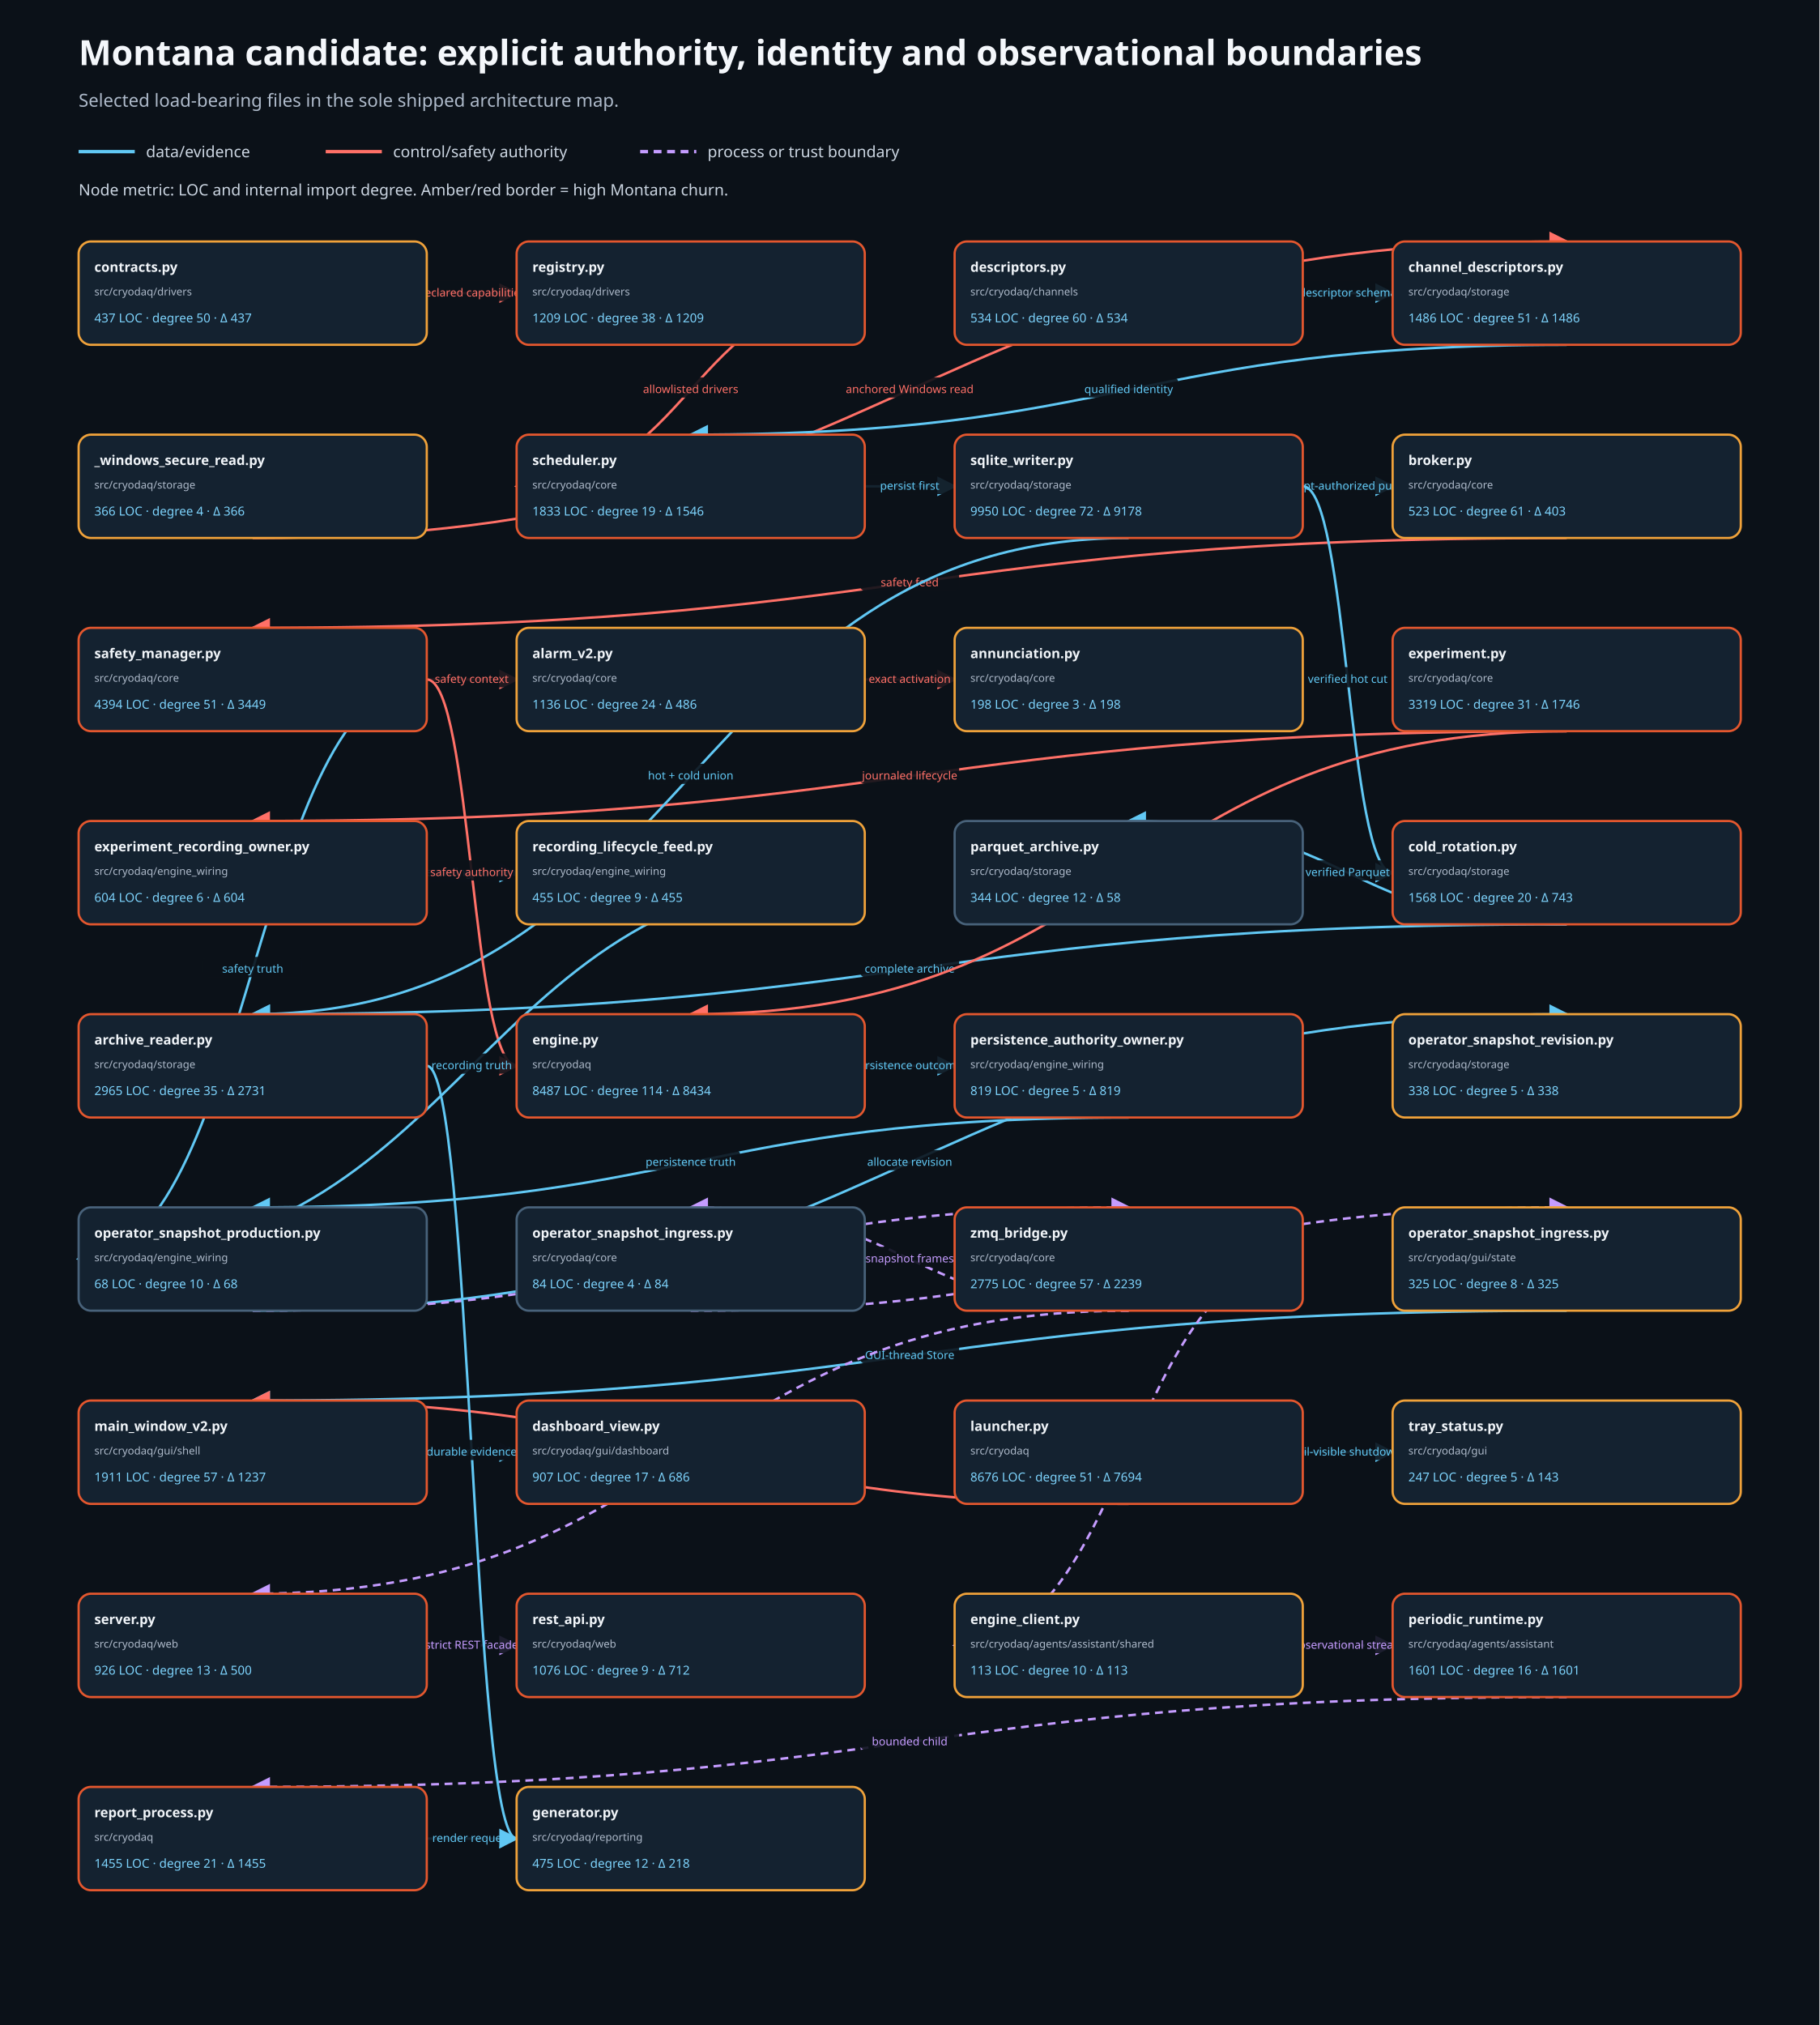
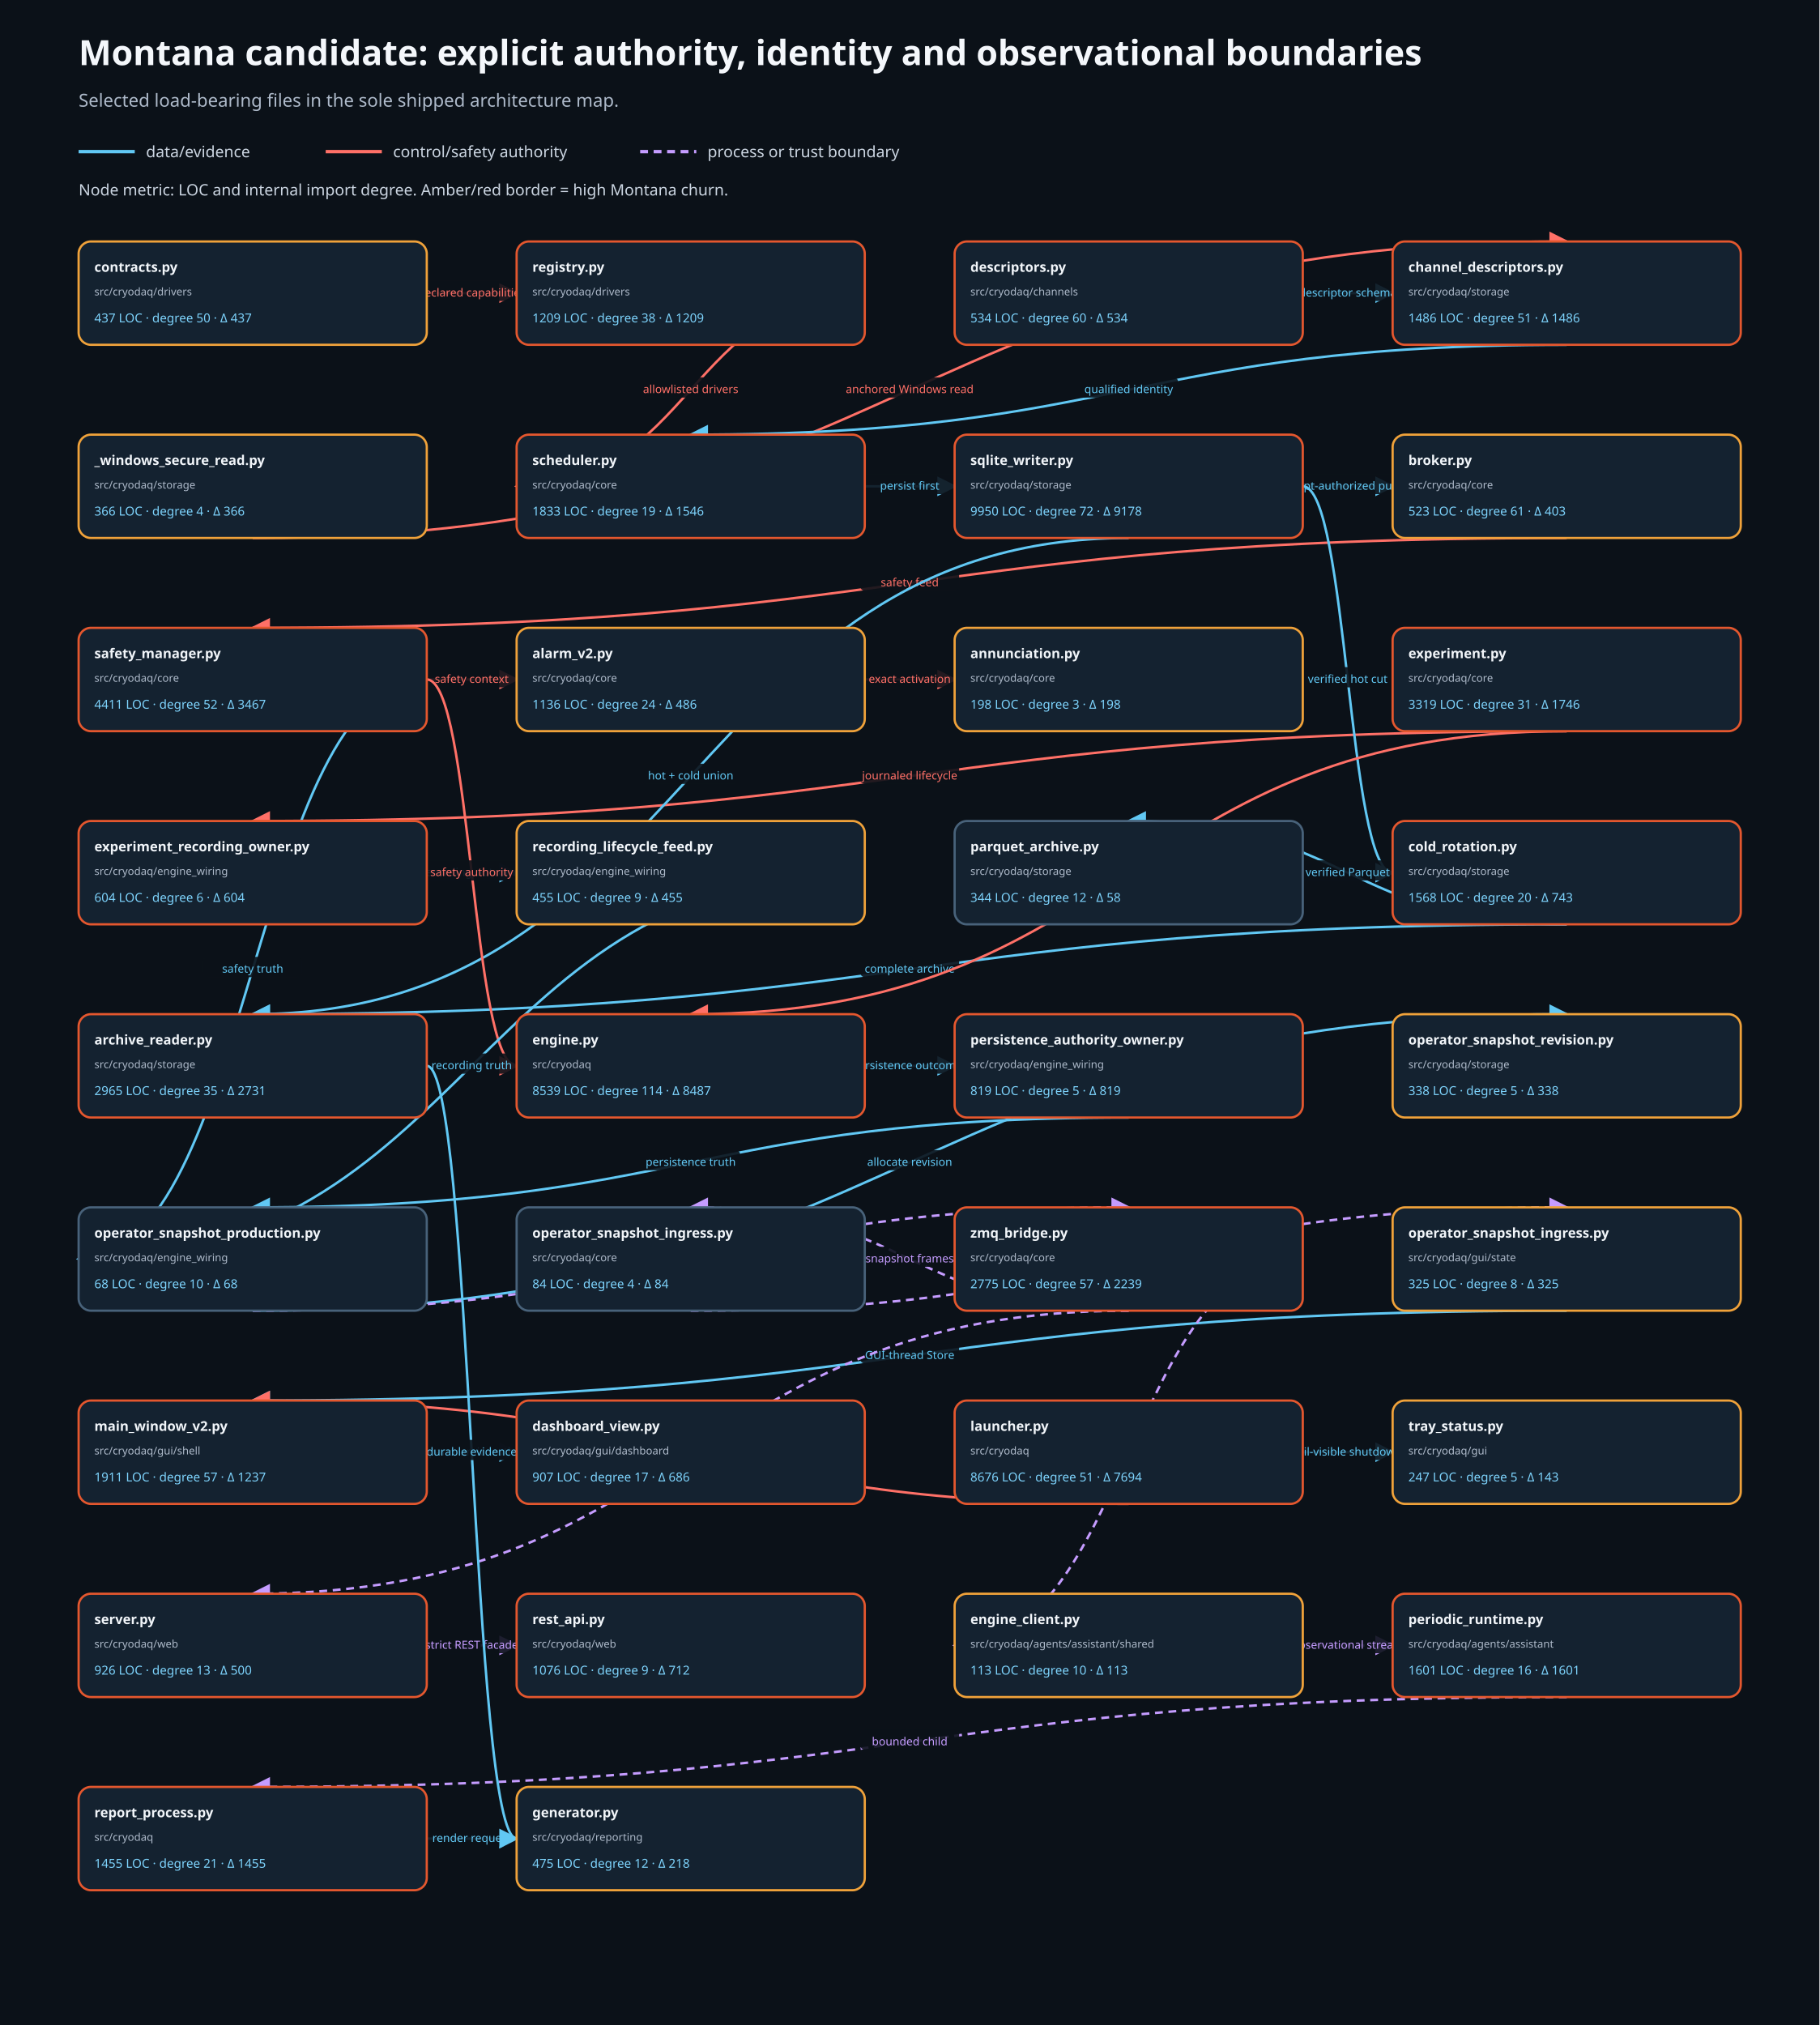
<svg xmlns="http://www.w3.org/2000/svg" role="img" aria-labelledby="title desc" viewBox="0 0 1620 1803" width="1620" height="1803">
  <defs>
    <marker id="dataArrow" markerWidth="8" markerHeight="8" refX="7" refY="4" orient="auto">
      <path d="M0,0 L8,4 L0,8 Z" fill="#61c8f4" />
    </marker>
    <marker id="controlArrow" markerWidth="8" markerHeight="8" refX="7" refY="4" orient="auto">
      <path d="M0,0 L8,4 L0,8 Z" fill="#ff7067" />
    </marker>
    <marker id="boundaryArrow" markerWidth="8" markerHeight="8" refX="7" refY="4" orient="auto">
      <path d="M0,0 L8,4 L0,8 Z" fill="#c59cff" />
    </marker>
  </defs>
  <rect width="100%" height="100%" fill="#0b1118" />
  <text x="70" y="58" fill="#f4f7fb" font-family="Segoe UI, sans-serif" font-size="31" font-weight="700">Montana candidate: explicit authority, identity and observational boundaries</text>
  <text x="70" y="95" fill="#aebaca" font-family="Segoe UI, sans-serif" font-size="16">Selected load-bearing files in the sole shipped architecture map.</text>
  <g aria-label="Legend" font-family="Segoe UI, sans-serif" font-size="14">
    <line x1="70" y1="135" x2="120" y2="135" stroke="#61c8f4" stroke-width="3" />
    <text x="130" y="140" fill="#cbd5e1">data/evidence</text>
    <line x1="290" y1="135" x2="340" y2="135" stroke="#ff7067" stroke-width="3" />
    <text x="350" y="140" fill="#cbd5e1">control/safety authority</text>
    <line x1="570" y1="135" x2="620" y2="135" stroke="#c59cff" stroke-width="3" stroke-dasharray="7 5" />
    <text x="630" y="140" fill="#cbd5e1">process or trust boundary</text>
    <text x="70" y="174" fill="#cbd5e1">Node metric: LOC and internal import degree. Amber/red border = high Montana churn.</text>
  </g>
  <g class="architecture-edges" fill="none">
    <path d="M380,261.0 C420.0,261.0 420.0,261.0 460,261.0" stroke="#ff7067" stroke-width="2.2" marker-end="url(#controlArrow)" />
    <rect x="376.0" y="250.0" width="88" height="18" rx="4" fill="#0b1118" opacity=".9" />
    <text x="420.0" y="264.0" text-anchor="middle" fill="#ff7067" font-family="Segoe UI, sans-serif" font-size="10">declared capabilities</text>
    <path d="M770,261.0 C615.0,261.0 615.0,433.0 460,433.0" stroke="#ff7067" stroke-width="2.2" marker-end="url(#controlArrow)" />
    <rect x="571.0" y="336.0" width="88" height="18" rx="4" fill="#0b1118" opacity=".9" />
    <text x="615.0" y="350.0" text-anchor="middle" fill="#ff7067" font-family="Segoe UI, sans-serif" font-size="10">allowlisted drivers</text>
    <path d="M1160,261.0 C1200.0,261.0 1200.0,261.0 1240,261.0" stroke="#61c8f4" stroke-width="2.2" marker-end="url(#dataArrow)" />
    <rect x="1156.0" y="250.0" width="88" height="18" rx="4" fill="#0b1118" opacity=".9" />
    <text x="1200.0" y="264.0" text-anchor="middle" fill="#61c8f4" font-family="Segoe UI, sans-serif" font-size="10">descriptor schema</text>
    <path d="M225.0,479 C810.0,479 810.0,215 1395.0,215" stroke="#ff7067" stroke-width="2.2" marker-end="url(#controlArrow)" />
    <rect x="766.0" y="336.0" width="88" height="18" rx="4" fill="#0b1118" opacity=".9" />
    <text x="810.0" y="350.0" text-anchor="middle" fill="#ff7067" font-family="Segoe UI, sans-serif" font-size="10">anchored Windows read</text>
    <path d="M1395.0,307 C1005.0,307 1005.0,387 615.0,387" stroke="#61c8f4" stroke-width="2.2" marker-end="url(#dataArrow)" />
    <rect x="961.0" y="336.0" width="88" height="18" rx="4" fill="#0b1118" opacity=".9" />
    <text x="1005.0" y="350.0" text-anchor="middle" fill="#61c8f4" font-family="Segoe UI, sans-serif" font-size="10">qualified identity</text>
    <path d="M770,433.0 C810.0,433.0 810.0,433.0 850,433.0" stroke="#61c8f4" stroke-width="2.2" marker-end="url(#dataArrow)" />
    <rect x="766.0" y="422.0" width="88" height="18" rx="4" fill="#0b1118" opacity=".9" />
    <text x="810.0" y="436.0" text-anchor="middle" fill="#61c8f4" font-family="Segoe UI, sans-serif" font-size="10">persist first</text>
    <path d="M1160,433.0 C1200.0,433.0 1200.0,433.0 1240,433.0" stroke="#61c8f4" stroke-width="2.2" marker-end="url(#dataArrow)" />
    <rect x="1156.0" y="422.0" width="88" height="18" rx="4" fill="#0b1118" opacity=".9" />
    <text x="1200.0" y="436.0" text-anchor="middle" fill="#61c8f4" font-family="Segoe UI, sans-serif" font-size="10">receipt-authorized publish</text>
    <path d="M1395.0,479 C810.0,479 810.0,559 225.0,559" stroke="#ff7067" stroke-width="2.2" marker-end="url(#controlArrow)" />
    <rect x="766.0" y="508.0" width="88" height="18" rx="4" fill="#0b1118" opacity=".9" />
    <text x="810.0" y="522.0" text-anchor="middle" fill="#ff7067" font-family="Segoe UI, sans-serif" font-size="10">safety feed</text>
    <path d="M380,605.0 C420.0,605.0 420.0,605.0 460,605.0" stroke="#ff7067" stroke-width="2.2" marker-end="url(#controlArrow)" />
    <rect x="376.0" y="594.0" width="88" height="18" rx="4" fill="#0b1118" opacity=".9" />
    <text x="420.0" y="608.0" text-anchor="middle" fill="#ff7067" font-family="Segoe UI, sans-serif" font-size="10">safety context</text>
    <path d="M770,605.0 C810.0,605.0 810.0,605.0 850,605.0" stroke="#ff7067" stroke-width="2.2" marker-end="url(#controlArrow)" />
    <rect x="766.0" y="594.0" width="88" height="18" rx="4" fill="#0b1118" opacity=".9" />
    <text x="810.0" y="608.0" text-anchor="middle" fill="#ff7067" font-family="Segoe UI, sans-serif" font-size="10">exact activation</text>
    <path d="M1395.0,651 C810.0,651 810.0,731 225.0,731" stroke="#ff7067" stroke-width="2.2" marker-end="url(#controlArrow)" />
    <rect x="766.0" y="680.0" width="88" height="18" rx="4" fill="#0b1118" opacity=".9" />
    <text x="810.0" y="694.0" text-anchor="middle" fill="#ff7067" font-family="Segoe UI, sans-serif" font-size="10">journaled lifecycle</text>
    <path d="M380,777.0 C420.0,777.0 420.0,777.0 460,777.0" stroke="#61c8f4" stroke-width="2.2" marker-end="url(#dataArrow)" />
    <rect x="376.0" y="766.0" width="88" height="18" rx="4" fill="#0b1118" opacity=".9" />
    <text x="420.0" y="780.0" text-anchor="middle" fill="#61c8f4" font-family="Segoe UI, sans-serif" font-size="10">recording outcome</text>
    <path d="M1160,433.0 C1200.0,433.0 1200.0,777.0 1240,777.0" stroke="#61c8f4" stroke-width="2.2" marker-end="url(#dataArrow)" />
    <rect x="1156.0" y="594.0" width="88" height="18" rx="4" fill="#0b1118" opacity=".9" />
    <text x="1200.0" y="608.0" text-anchor="middle" fill="#61c8f4" font-family="Segoe UI, sans-serif" font-size="10">verified hot cut</text>
    <path d="M1395.0,823 C1200.0,823 1200.0,731 1005.0,731" stroke="#61c8f4" stroke-width="2.2" marker-end="url(#dataArrow)" />
    <rect x="1156.0" y="766.0" width="88" height="18" rx="4" fill="#0b1118" opacity=".9" />
    <text x="1200.0" y="780.0" text-anchor="middle" fill="#61c8f4" font-family="Segoe UI, sans-serif" font-size="10">verified Parquet</text>
    <path d="M1395.0,823 C810.0,823 810.0,903 225.0,903" stroke="#61c8f4" stroke-width="2.2" marker-end="url(#dataArrow)" />
    <rect x="766.0" y="852.0" width="88" height="18" rx="4" fill="#0b1118" opacity=".9" />
    <text x="810.0" y="866.0" text-anchor="middle" fill="#61c8f4" font-family="Segoe UI, sans-serif" font-size="10">complete archive</text>
    <path d="M1005.0,479 C615.0,479 615.0,903 225.0,903" stroke="#61c8f4" stroke-width="2.2" marker-end="url(#dataArrow)" />
    <rect x="571.0" y="680.0" width="88" height="18" rx="4" fill="#0b1118" opacity=".9" />
    <text x="615.0" y="694.0" text-anchor="middle" fill="#61c8f4" font-family="Segoe UI, sans-serif" font-size="10">hot + cold union</text>
    <path d="M380,605.0 C420.0,605.0 420.0,949.0 460,949.0" stroke="#ff7067" stroke-width="2.2" marker-end="url(#controlArrow)" />
    <rect x="376.0" y="766.0" width="88" height="18" rx="4" fill="#0b1118" opacity=".9" />
    <text x="420.0" y="780.0" text-anchor="middle" fill="#ff7067" font-family="Segoe UI, sans-serif" font-size="10">safety authority</text>
    <path d="M1395.0,651 C1005.0,651 1005.0,903 615.0,903" stroke="#ff7067" stroke-width="2.2" marker-end="url(#controlArrow)" />
    <rect x="961.0" y="766.0" width="88" height="18" rx="4" fill="#0b1118" opacity=".9" />
    <text x="1005.0" y="780.0" text-anchor="middle" fill="#ff7067" font-family="Segoe UI, sans-serif" font-size="10">experiment commands</text>
    <path d="M770,949.0 C810.0,949.0 810.0,949.0 850,949.0" stroke="#61c8f4" stroke-width="2.2" marker-end="url(#dataArrow)" />
    <rect x="766.0" y="938.0" width="88" height="18" rx="4" fill="#0b1118" opacity=".9" />
    <text x="810.0" y="952.0" text-anchor="middle" fill="#61c8f4" font-family="Segoe UI, sans-serif" font-size="10">persistence outcomes</text>
    <path d="M770,777.0 C420.0,777.0 420.0,1121.0 70,1121.0" stroke="#61c8f4" stroke-width="2.2" marker-end="url(#dataArrow)" />
    <rect x="376.0" y="938.0" width="88" height="18" rx="4" fill="#0b1118" opacity=".9" />
    <text x="420.0" y="952.0" text-anchor="middle" fill="#61c8f4" font-family="Segoe UI, sans-serif" font-size="10">recording truth</text>
    <path d="M1005.0,995 C615.0,995 615.0,1075 225.0,1075" stroke="#61c8f4" stroke-width="2.2" marker-end="url(#dataArrow)" />
    <rect x="571.0" y="1024.0" width="88" height="18" rx="4" fill="#0b1118" opacity=".9" />
    <text x="615.0" y="1038.0" text-anchor="middle" fill="#61c8f4" font-family="Segoe UI, sans-serif" font-size="10">persistence truth</text>
    <path d="M380,605.0 C225.0,605.0 225.0,1121.0 70,1121.0" stroke="#61c8f4" stroke-width="2.2" marker-end="url(#dataArrow)" />
    <rect x="181.0" y="852.0" width="88" height="18" rx="4" fill="#0b1118" opacity=".9" />
    <text x="225.0" y="866.0" text-anchor="middle" fill="#61c8f4" font-family="Segoe UI, sans-serif" font-size="10">safety truth</text>
    <path d="M225.0,1167 C810.0,1167 810.0,903 1395.0,903" stroke="#61c8f4" stroke-width="2.2" marker-end="url(#dataArrow)" />
    <rect x="766.0" y="1024.0" width="88" height="18" rx="4" fill="#0b1118" opacity=".9" />
    <text x="810.0" y="1038.0" text-anchor="middle" fill="#61c8f4" font-family="Segoe UI, sans-serif" font-size="10">allocate revision</text>
    <path d="M225.0,1167 C615.0,1167 615.0,1075 1005.0,1075" stroke="#c59cff" stroke-width="2.2" marker-end="url(#boundaryArrow)" stroke-dasharray="7 5" />
    <rect x="571.0" y="1110.0" width="88" height="18" rx="4" fill="#0b1118" opacity=".9" />
    <text x="615.0" y="1124.0" text-anchor="middle" fill="#c59cff" font-family="Segoe UI, sans-serif" font-size="10">revisioned PUB</text>
    <path d="M1005.0,1167 C810.0,1167 810.0,1075 615.0,1075" stroke="#c59cff" stroke-width="2.2" marker-end="url(#boundaryArrow)" stroke-dasharray="7 5" />
    <rect x="766.0" y="1110.0" width="88" height="18" rx="4" fill="#0b1118" opacity=".9" />
    <text x="810.0" y="1124.0" text-anchor="middle" fill="#c59cff" font-family="Segoe UI, sans-serif" font-size="10">snapshot frames</text>
    <path d="M615.0,1167 C1005.0,1167 1005.0,1075 1395.0,1075" stroke="#c59cff" stroke-width="2.2" marker-end="url(#boundaryArrow)" stroke-dasharray="7 5" />
    <rect x="961.0" y="1110.0" width="88" height="18" rx="4" fill="#0b1118" opacity=".9" />
    <text x="1005.0" y="1124.0" text-anchor="middle" fill="#c59cff" font-family="Segoe UI, sans-serif" font-size="10">bounded queue</text>
    <path d="M1395.0,1167 C810.0,1167 810.0,1247 225.0,1247" stroke="#61c8f4" stroke-width="2.2" marker-end="url(#dataArrow)" />
    <rect x="766.0" y="1196.0" width="88" height="18" rx="4" fill="#0b1118" opacity=".9" />
    <text x="810.0" y="1210.0" text-anchor="middle" fill="#61c8f4" font-family="Segoe UI, sans-serif" font-size="10">GUI-thread Store</text>
    <path d="M380,1293.0 C420.0,1293.0 420.0,1293.0 460,1293.0" stroke="#61c8f4" stroke-width="2.2" marker-end="url(#dataArrow)" />
    <rect x="376.0" y="1282.0" width="88" height="18" rx="4" fill="#0b1118" opacity=".9" />
    <text x="420.0" y="1296.0" text-anchor="middle" fill="#61c8f4" font-family="Segoe UI, sans-serif" font-size="10">panoramic truth</text>
    <path d="M1005.0,1339 C615.0,1339 615.0,1247 225.0,1247" stroke="#ff7067" stroke-width="2.2" marker-end="url(#controlArrow)" />
    <rect x="571.0" y="1282.0" width="88" height="18" rx="4" fill="#0b1118" opacity=".9" />
    <text x="615.0" y="1296.0" text-anchor="middle" fill="#ff7067" font-family="Segoe UI, sans-serif" font-size="10">owns GUI lifecycle</text>
    <path d="M1160,1293.0 C1200.0,1293.0 1200.0,1293.0 1240,1293.0" stroke="#61c8f4" stroke-width="2.2" marker-end="url(#dataArrow)" />
    <rect x="1156.0" y="1282.0" width="88" height="18" rx="4" fill="#0b1118" opacity=".9" />
    <text x="1200.0" y="1296.0" text-anchor="middle" fill="#61c8f4" font-family="Segoe UI, sans-serif" font-size="10">fail-visible shutdown</text>
    <path d="M1005.0,1167 C615.0,1167 615.0,1419 225.0,1419" stroke="#c59cff" stroke-width="2.2" marker-end="url(#boundaryArrow)" stroke-dasharray="7 5" />
    <rect x="571.0" y="1282.0" width="88" height="18" rx="4" fill="#0b1118" opacity=".9" />
    <text x="615.0" y="1296.0" text-anchor="middle" fill="#c59cff" font-family="Segoe UI, sans-serif" font-size="10">monitoring transport</text>
    <path d="M380,1465.0 C420.0,1465.0 420.0,1465.0 460,1465.0" stroke="#c59cff" stroke-width="2.2" marker-end="url(#boundaryArrow)" stroke-dasharray="7 5" />
    <rect x="376.0" y="1454.0" width="88" height="18" rx="4" fill="#0b1118" opacity=".9" />
    <text x="420.0" y="1468.0" text-anchor="middle" fill="#c59cff" font-family="Segoe UI, sans-serif" font-size="10">strict REST facade</text>
    <path d="M1160,1121.0 C1005.0,1121.0 1005.0,1465.0 850,1465.0" stroke="#c59cff" stroke-width="2.2" marker-end="url(#boundaryArrow)" stroke-dasharray="7 5" />
    <rect x="961.0" y="1282.0" width="88" height="18" rx="4" fill="#0b1118" opacity=".9" />
    <text x="1005.0" y="1296.0" text-anchor="middle" fill="#c59cff" font-family="Segoe UI, sans-serif" font-size="10">allowlisted query</text>
    <path d="M1160,1465.0 C1200.0,1465.0 1200.0,1465.0 1240,1465.0" stroke="#c59cff" stroke-width="2.2" marker-end="url(#boundaryArrow)" stroke-dasharray="7 5" />
    <rect x="1156.0" y="1454.0" width="88" height="18" rx="4" fill="#0b1118" opacity=".9" />
    <text x="1200.0" y="1468.0" text-anchor="middle" fill="#c59cff" font-family="Segoe UI, sans-serif" font-size="10">observational stream</text>
    <path d="M1395.0,1511 C810.0,1511 810.0,1591 225.0,1591" stroke="#c59cff" stroke-width="2.2" marker-end="url(#boundaryArrow)" stroke-dasharray="7 5" />
    <rect x="766.0" y="1540.0" width="88" height="18" rx="4" fill="#0b1118" opacity=".9" />
    <text x="810.0" y="1554.0" text-anchor="middle" fill="#c59cff" font-family="Segoe UI, sans-serif" font-size="10">bounded child</text>
    <path d="M380,1637.0 C420.0,1637.0 420.0,1637.0 460,1637.0" stroke="#61c8f4" stroke-width="2.2" marker-end="url(#dataArrow)" />
    <rect x="376.0" y="1626.0" width="88" height="18" rx="4" fill="#0b1118" opacity=".9" />
    <text x="420.0" y="1640.0" text-anchor="middle" fill="#61c8f4" font-family="Segoe UI, sans-serif" font-size="10">render request</text>
    <path d="M380,949.0 C420.0,949.0 420.0,1637.0 460,1637.0" stroke="#61c8f4" stroke-width="2.2" marker-end="url(#dataArrow)" />
    <rect x="376.0" y="1282.0" width="88" height="18" rx="4" fill="#0b1118" opacity=".9" />
    <text x="420.0" y="1296.0" text-anchor="middle" fill="#61c8f4" font-family="Segoe UI, sans-serif" font-size="10">durable evidence</text>
  </g>
  <g class="important-files" font-family="Segoe UI, sans-serif">
    <g class="file-node" data-path="src/cryodaq/drivers/contracts.py" data-kind="blob" role="group" aria-label="src/cryodaq/drivers/contracts.py | 437 LOC | internal degree 50 | churn 437">
      <rect x="70" y="215" width="310" height="92" rx="11" fill="#142230" stroke="#f0a23a" stroke-width="2" />
      <text x="84" y="242" fill="#f1f5f9" font-size="12" font-weight="700">contracts.py</text>
      <text x="84" y="263" fill="#aebaca" font-size="9.5">src/cryodaq/drivers</text>
      <text x="84" y="287" fill="#7dd3fc" font-size="11">437 LOC · degree 50 · Δ 437</text>
    </g>
    <g class="file-node" data-path="src/cryodaq/drivers/registry.py" data-kind="blob" role="group" aria-label="src/cryodaq/drivers/registry.py | 1209 LOC | internal degree 38 | churn 1209">
      <rect x="460" y="215" width="310" height="92" rx="11" fill="#142230" stroke="#e4572e" stroke-width="2" />
      <text x="474" y="242" fill="#f1f5f9" font-size="12" font-weight="700">registry.py</text>
      <text x="474" y="263" fill="#aebaca" font-size="9.5">src/cryodaq/drivers</text>
      <text x="474" y="287" fill="#7dd3fc" font-size="11">1209 LOC · degree 38 · Δ 1209</text>
    </g>
    <g class="file-node" data-path="src/cryodaq/channels/descriptors.py" data-kind="blob" role="group" aria-label="src/cryodaq/channels/descriptors.py | 534 LOC | internal degree 60 | churn 534">
      <rect x="850" y="215" width="310" height="92" rx="11" fill="#142230" stroke="#e4572e" stroke-width="2" />
      <text x="864" y="242" fill="#f1f5f9" font-size="12" font-weight="700">descriptors.py</text>
      <text x="864" y="263" fill="#aebaca" font-size="9.5">src/cryodaq/channels</text>
      <text x="864" y="287" fill="#7dd3fc" font-size="11">534 LOC · degree 60 · Δ 534</text>
    </g>
    <g class="file-node" data-path="src/cryodaq/storage/channel_descriptors.py" data-kind="blob" role="group" aria-label="src/cryodaq/storage/channel_descriptors.py | 1486 LOC | internal degree 51 | churn 1486">
      <rect x="1240" y="215" width="310" height="92" rx="11" fill="#142230" stroke="#e4572e" stroke-width="2" />
      <text x="1254" y="242" fill="#f1f5f9" font-size="12" font-weight="700">channel_descriptors.py</text>
      <text x="1254" y="263" fill="#aebaca" font-size="9.5">src/cryodaq/storage</text>
      <text x="1254" y="287" fill="#7dd3fc" font-size="11">1486 LOC · degree 51 · Δ 1486</text>
    </g>
    <g class="file-node" data-path="src/cryodaq/storage/_windows_secure_read.py" data-kind="blob" role="group" aria-label="src/cryodaq/storage/_windows_secure_read.py | 366 LOC | internal degree 4 | churn 366">
      <rect x="70" y="387" width="310" height="92" rx="11" fill="#142230" stroke="#f0a23a" stroke-width="2" />
      <text x="84" y="414" fill="#f1f5f9" font-size="12" font-weight="700">_windows_secure_read.py</text>
      <text x="84" y="435" fill="#aebaca" font-size="9.5">src/cryodaq/storage</text>
      <text x="84" y="459" fill="#7dd3fc" font-size="11">366 LOC · degree 4 · Δ 366</text>
    </g>
    <g class="file-node" data-path="src/cryodaq/core/scheduler.py" data-kind="blob" role="group" aria-label="src/cryodaq/core/scheduler.py | 1833 LOC | internal degree 19 | churn 1546">
      <rect x="460" y="387" width="310" height="92" rx="11" fill="#142230" stroke="#e4572e" stroke-width="2" />
      <text x="474" y="414" fill="#f1f5f9" font-size="12" font-weight="700">scheduler.py</text>
      <text x="474" y="435" fill="#aebaca" font-size="9.5">src/cryodaq/core</text>
      <text x="474" y="459" fill="#7dd3fc" font-size="11">1833 LOC · degree 19 · Δ 1546</text>
    </g>
    <g class="file-node" data-path="src/cryodaq/storage/sqlite_writer.py" data-kind="blob" role="group" aria-label="src/cryodaq/storage/sqlite_writer.py | 9950 LOC | internal degree 72 | churn 9178">
      <rect x="850" y="387" width="310" height="92" rx="11" fill="#142230" stroke="#e4572e" stroke-width="2" />
      <text x="864" y="414" fill="#f1f5f9" font-size="12" font-weight="700">sqlite_writer.py</text>
      <text x="864" y="435" fill="#aebaca" font-size="9.5">src/cryodaq/storage</text>
      <text x="864" y="459" fill="#7dd3fc" font-size="11">9950 LOC · degree 72 · Δ 9178</text>
    </g>
    <g class="file-node" data-path="src/cryodaq/core/broker.py" data-kind="blob" role="group" aria-label="src/cryodaq/core/broker.py | 523 LOC | internal degree 61 | churn 403">
      <rect x="1240" y="387" width="310" height="92" rx="11" fill="#142230" stroke="#f0a23a" stroke-width="2" />
      <text x="1254" y="414" fill="#f1f5f9" font-size="12" font-weight="700">broker.py</text>
      <text x="1254" y="435" fill="#aebaca" font-size="9.5">src/cryodaq/core</text>
      <text x="1254" y="459" fill="#7dd3fc" font-size="11">523 LOC · degree 61 · Δ 403</text>
    </g>
-     <g class="file-node" data-path="src/cryodaq/core/safety_manager.py" data-kind="blob" role="group" aria-label="src/cryodaq/core/safety_manager.py | 4394 LOC | internal degree 51 | churn 3449">
+     <g class="file-node" data-path="src/cryodaq/core/safety_manager.py" data-kind="blob" role="group" aria-label="src/cryodaq/core/safety_manager.py | 4411 LOC | internal degree 52 | churn 3467">
      <rect x="70" y="559" width="310" height="92" rx="11" fill="#142230" stroke="#e4572e" stroke-width="2" />
      <text x="84" y="586" fill="#f1f5f9" font-size="12" font-weight="700">safety_manager.py</text>
      <text x="84" y="607" fill="#aebaca" font-size="9.5">src/cryodaq/core</text>
-       <text x="84" y="631" fill="#7dd3fc" font-size="11">4394 LOC · degree 51 · Δ 3449</text>
+       <text x="84" y="631" fill="#7dd3fc" font-size="11">4411 LOC · degree 52 · Δ 3467</text>
    </g>
    <g class="file-node" data-path="src/cryodaq/core/alarm_v2.py" data-kind="blob" role="group" aria-label="src/cryodaq/core/alarm_v2.py | 1136 LOC | internal degree 24 | churn 486">
      <rect x="460" y="559" width="310" height="92" rx="11" fill="#142230" stroke="#f0a23a" stroke-width="2" />
      <text x="474" y="586" fill="#f1f5f9" font-size="12" font-weight="700">alarm_v2.py</text>
      <text x="474" y="607" fill="#aebaca" font-size="9.5">src/cryodaq/core</text>
      <text x="474" y="631" fill="#7dd3fc" font-size="11">1136 LOC · degree 24 · Δ 486</text>
    </g>
    <g class="file-node" data-path="src/cryodaq/core/annunciation.py" data-kind="blob" role="group" aria-label="src/cryodaq/core/annunciation.py | 198 LOC | internal degree 3 | churn 198">
      <rect x="850" y="559" width="310" height="92" rx="11" fill="#142230" stroke="#f0a23a" stroke-width="2" />
      <text x="864" y="586" fill="#f1f5f9" font-size="12" font-weight="700">annunciation.py</text>
      <text x="864" y="607" fill="#aebaca" font-size="9.5">src/cryodaq/core</text>
      <text x="864" y="631" fill="#7dd3fc" font-size="11">198 LOC · degree 3 · Δ 198</text>
    </g>
    <g class="file-node" data-path="src/cryodaq/core/experiment.py" data-kind="blob" role="group" aria-label="src/cryodaq/core/experiment.py | 3319 LOC | internal degree 31 | churn 1746">
      <rect x="1240" y="559" width="310" height="92" rx="11" fill="#142230" stroke="#e4572e" stroke-width="2" />
      <text x="1254" y="586" fill="#f1f5f9" font-size="12" font-weight="700">experiment.py</text>
      <text x="1254" y="607" fill="#aebaca" font-size="9.5">src/cryodaq/core</text>
      <text x="1254" y="631" fill="#7dd3fc" font-size="11">3319 LOC · degree 31 · Δ 1746</text>
    </g>
    <g class="file-node" data-path="src/cryodaq/engine_wiring/experiment_recording_owner.py" data-kind="blob" role="group" aria-label="src/cryodaq/engine_wiring/experiment_recording_owner.py | 604 LOC | internal degree 6 | churn 604">
      <rect x="70" y="731" width="310" height="92" rx="11" fill="#142230" stroke="#e4572e" stroke-width="2" />
      <text x="84" y="758" fill="#f1f5f9" font-size="12" font-weight="700">experiment_recording_owner.py</text>
      <text x="84" y="779" fill="#aebaca" font-size="9.5">src/cryodaq/engine_wiring</text>
      <text x="84" y="803" fill="#7dd3fc" font-size="11">604 LOC · degree 6 · Δ 604</text>
    </g>
    <g class="file-node" data-path="src/cryodaq/engine_wiring/recording_lifecycle_feed.py" data-kind="blob" role="group" aria-label="src/cryodaq/engine_wiring/recording_lifecycle_feed.py | 455 LOC | internal degree 9 | churn 455">
      <rect x="460" y="731" width="310" height="92" rx="11" fill="#142230" stroke="#f0a23a" stroke-width="2" />
      <text x="474" y="758" fill="#f1f5f9" font-size="12" font-weight="700">recording_lifecycle_feed.py</text>
      <text x="474" y="779" fill="#aebaca" font-size="9.5">src/cryodaq/engine_wiring</text>
      <text x="474" y="803" fill="#7dd3fc" font-size="11">455 LOC · degree 9 · Δ 455</text>
    </g>
    <g class="file-node" data-path="src/cryodaq/storage/parquet_archive.py" data-kind="blob" role="group" aria-label="src/cryodaq/storage/parquet_archive.py | 344 LOC | internal degree 12 | churn 58">
      <rect x="850" y="731" width="310" height="92" rx="11" fill="#142230" stroke="#48627a" stroke-width="2" />
      <text x="864" y="758" fill="#f1f5f9" font-size="12" font-weight="700">parquet_archive.py</text>
      <text x="864" y="779" fill="#aebaca" font-size="9.5">src/cryodaq/storage</text>
      <text x="864" y="803" fill="#7dd3fc" font-size="11">344 LOC · degree 12 · Δ 58</text>
    </g>
    <g class="file-node" data-path="src/cryodaq/storage/cold_rotation.py" data-kind="blob" role="group" aria-label="src/cryodaq/storage/cold_rotation.py | 1568 LOC | internal degree 20 | churn 743">
      <rect x="1240" y="731" width="310" height="92" rx="11" fill="#142230" stroke="#e4572e" stroke-width="2" />
      <text x="1254" y="758" fill="#f1f5f9" font-size="12" font-weight="700">cold_rotation.py</text>
      <text x="1254" y="779" fill="#aebaca" font-size="9.5">src/cryodaq/storage</text>
      <text x="1254" y="803" fill="#7dd3fc" font-size="11">1568 LOC · degree 20 · Δ 743</text>
    </g>
    <g class="file-node" data-path="src/cryodaq/storage/archive_reader.py" data-kind="blob" role="group" aria-label="src/cryodaq/storage/archive_reader.py | 2965 LOC | internal degree 35 | churn 2731">
      <rect x="70" y="903" width="310" height="92" rx="11" fill="#142230" stroke="#e4572e" stroke-width="2" />
      <text x="84" y="930" fill="#f1f5f9" font-size="12" font-weight="700">archive_reader.py</text>
      <text x="84" y="951" fill="#aebaca" font-size="9.5">src/cryodaq/storage</text>
      <text x="84" y="975" fill="#7dd3fc" font-size="11">2965 LOC · degree 35 · Δ 2731</text>
    </g>
-     <g class="file-node" data-path="src/cryodaq/engine.py" data-kind="blob" role="group" aria-label="src/cryodaq/engine.py | 8487 LOC | internal degree 114 | churn 8434">
+     <g class="file-node" data-path="src/cryodaq/engine.py" data-kind="blob" role="group" aria-label="src/cryodaq/engine.py | 8539 LOC | internal degree 114 | churn 8487">
      <rect x="460" y="903" width="310" height="92" rx="11" fill="#142230" stroke="#e4572e" stroke-width="2" />
      <text x="474" y="930" fill="#f1f5f9" font-size="12" font-weight="700">engine.py</text>
      <text x="474" y="951" fill="#aebaca" font-size="9.5">src/cryodaq</text>
-       <text x="474" y="975" fill="#7dd3fc" font-size="11">8487 LOC · degree 114 · Δ 8434</text>
+       <text x="474" y="975" fill="#7dd3fc" font-size="11">8539 LOC · degree 114 · Δ 8487</text>
    </g>
    <g class="file-node" data-path="src/cryodaq/engine_wiring/persistence_authority_owner.py" data-kind="blob" role="group" aria-label="src/cryodaq/engine_wiring/persistence_authority_owner.py | 819 LOC | internal degree 5 | churn 819">
      <rect x="850" y="903" width="310" height="92" rx="11" fill="#142230" stroke="#e4572e" stroke-width="2" />
      <text x="864" y="930" fill="#f1f5f9" font-size="12" font-weight="700">persistence_authority_owner.py</text>
      <text x="864" y="951" fill="#aebaca" font-size="9.5">src/cryodaq/engine_wiring</text>
      <text x="864" y="975" fill="#7dd3fc" font-size="11">819 LOC · degree 5 · Δ 819</text>
    </g>
    <g class="file-node" data-path="src/cryodaq/storage/operator_snapshot_revision.py" data-kind="blob" role="group" aria-label="src/cryodaq/storage/operator_snapshot_revision.py | 338 LOC | internal degree 5 | churn 338">
      <rect x="1240" y="903" width="310" height="92" rx="11" fill="#142230" stroke="#f0a23a" stroke-width="2" />
      <text x="1254" y="930" fill="#f1f5f9" font-size="12" font-weight="700">operator_snapshot_revision.py</text>
      <text x="1254" y="951" fill="#aebaca" font-size="9.5">src/cryodaq/storage</text>
      <text x="1254" y="975" fill="#7dd3fc" font-size="11">338 LOC · degree 5 · Δ 338</text>
    </g>
    <g class="file-node" data-path="src/cryodaq/engine_wiring/operator_snapshot_production.py" data-kind="blob" role="group" aria-label="src/cryodaq/engine_wiring/operator_snapshot_production.py | 68 LOC | internal degree 10 | churn 68">
      <rect x="70" y="1075" width="310" height="92" rx="11" fill="#142230" stroke="#48627a" stroke-width="2" />
      <text x="84" y="1102" fill="#f1f5f9" font-size="12" font-weight="700">operator_snapshot_production.py</text>
      <text x="84" y="1123" fill="#aebaca" font-size="9.5">src/cryodaq/engine_wiring</text>
      <text x="84" y="1147" fill="#7dd3fc" font-size="11">68 LOC · degree 10 · Δ 68</text>
    </g>
    <g class="file-node" data-path="src/cryodaq/core/operator_snapshot_ingress.py" data-kind="blob" role="group" aria-label="src/cryodaq/core/operator_snapshot_ingress.py | 84 LOC | internal degree 4 | churn 84">
      <rect x="460" y="1075" width="310" height="92" rx="11" fill="#142230" stroke="#48627a" stroke-width="2" />
      <text x="474" y="1102" fill="#f1f5f9" font-size="12" font-weight="700">operator_snapshot_ingress.py</text>
      <text x="474" y="1123" fill="#aebaca" font-size="9.5">src/cryodaq/core</text>
      <text x="474" y="1147" fill="#7dd3fc" font-size="11">84 LOC · degree 4 · Δ 84</text>
    </g>
    <g class="file-node" data-path="src/cryodaq/core/zmq_bridge.py" data-kind="blob" role="group" aria-label="src/cryodaq/core/zmq_bridge.py | 2775 LOC | internal degree 57 | churn 2239">
      <rect x="850" y="1075" width="310" height="92" rx="11" fill="#142230" stroke="#e4572e" stroke-width="2" />
      <text x="864" y="1102" fill="#f1f5f9" font-size="12" font-weight="700">zmq_bridge.py</text>
      <text x="864" y="1123" fill="#aebaca" font-size="9.5">src/cryodaq/core</text>
      <text x="864" y="1147" fill="#7dd3fc" font-size="11">2775 LOC · degree 57 · Δ 2239</text>
    </g>
    <g class="file-node" data-path="src/cryodaq/gui/state/operator_snapshot_ingress.py" data-kind="blob" role="group" aria-label="src/cryodaq/gui/state/operator_snapshot_ingress.py | 325 LOC | internal degree 8 | churn 325">
      <rect x="1240" y="1075" width="310" height="92" rx="11" fill="#142230" stroke="#f0a23a" stroke-width="2" />
      <text x="1254" y="1102" fill="#f1f5f9" font-size="12" font-weight="700">operator_snapshot_ingress.py</text>
      <text x="1254" y="1123" fill="#aebaca" font-size="9.5">src/cryodaq/gui/state</text>
      <text x="1254" y="1147" fill="#7dd3fc" font-size="11">325 LOC · degree 8 · Δ 325</text>
    </g>
    <g class="file-node" data-path="src/cryodaq/gui/shell/main_window_v2.py" data-kind="blob" role="group" aria-label="src/cryodaq/gui/shell/main_window_v2.py | 1911 LOC | internal degree 57 | churn 1237">
      <rect x="70" y="1247" width="310" height="92" rx="11" fill="#142230" stroke="#e4572e" stroke-width="2" />
      <text x="84" y="1274" fill="#f1f5f9" font-size="12" font-weight="700">main_window_v2.py</text>
      <text x="84" y="1295" fill="#aebaca" font-size="9.5">src/cryodaq/gui/shell</text>
      <text x="84" y="1319" fill="#7dd3fc" font-size="11">1911 LOC · degree 57 · Δ 1237</text>
    </g>
    <g class="file-node" data-path="src/cryodaq/gui/dashboard/dashboard_view.py" data-kind="blob" role="group" aria-label="src/cryodaq/gui/dashboard/dashboard_view.py | 907 LOC | internal degree 17 | churn 686">
      <rect x="460" y="1247" width="310" height="92" rx="11" fill="#142230" stroke="#e4572e" stroke-width="2" />
      <text x="474" y="1274" fill="#f1f5f9" font-size="12" font-weight="700">dashboard_view.py</text>
      <text x="474" y="1295" fill="#aebaca" font-size="9.5">src/cryodaq/gui/dashboard</text>
      <text x="474" y="1319" fill="#7dd3fc" font-size="11">907 LOC · degree 17 · Δ 686</text>
    </g>
    <g class="file-node" data-path="src/cryodaq/launcher.py" data-kind="blob" role="group" aria-label="src/cryodaq/launcher.py | 8676 LOC | internal degree 51 | churn 7694">
      <rect x="850" y="1247" width="310" height="92" rx="11" fill="#142230" stroke="#e4572e" stroke-width="2" />
      <text x="864" y="1274" fill="#f1f5f9" font-size="12" font-weight="700">launcher.py</text>
      <text x="864" y="1295" fill="#aebaca" font-size="9.5">src/cryodaq</text>
      <text x="864" y="1319" fill="#7dd3fc" font-size="11">8676 LOC · degree 51 · Δ 7694</text>
    </g>
    <g class="file-node" data-path="src/cryodaq/gui/tray_status.py" data-kind="blob" role="group" aria-label="src/cryodaq/gui/tray_status.py | 247 LOC | internal degree 5 | churn 143">
      <rect x="1240" y="1247" width="310" height="92" rx="11" fill="#142230" stroke="#f0a23a" stroke-width="2" />
      <text x="1254" y="1274" fill="#f1f5f9" font-size="12" font-weight="700">tray_status.py</text>
      <text x="1254" y="1295" fill="#aebaca" font-size="9.5">src/cryodaq/gui</text>
      <text x="1254" y="1319" fill="#7dd3fc" font-size="11">247 LOC · degree 5 · Δ 143</text>
    </g>
    <g class="file-node" data-path="src/cryodaq/web/server.py" data-kind="blob" role="group" aria-label="src/cryodaq/web/server.py | 926 LOC | internal degree 13 | churn 500">
      <rect x="70" y="1419" width="310" height="92" rx="11" fill="#142230" stroke="#e4572e" stroke-width="2" />
      <text x="84" y="1446" fill="#f1f5f9" font-size="12" font-weight="700">server.py</text>
      <text x="84" y="1467" fill="#aebaca" font-size="9.5">src/cryodaq/web</text>
      <text x="84" y="1491" fill="#7dd3fc" font-size="11">926 LOC · degree 13 · Δ 500</text>
    </g>
    <g class="file-node" data-path="src/cryodaq/web/rest_api.py" data-kind="blob" role="group" aria-label="src/cryodaq/web/rest_api.py | 1076 LOC | internal degree 9 | churn 712">
      <rect x="460" y="1419" width="310" height="92" rx="11" fill="#142230" stroke="#e4572e" stroke-width="2" />
      <text x="474" y="1446" fill="#f1f5f9" font-size="12" font-weight="700">rest_api.py</text>
      <text x="474" y="1467" fill="#aebaca" font-size="9.5">src/cryodaq/web</text>
      <text x="474" y="1491" fill="#7dd3fc" font-size="11">1076 LOC · degree 9 · Δ 712</text>
    </g>
    <g class="file-node" data-path="src/cryodaq/agents/assistant/shared/engine_client.py" data-kind="blob" role="group" aria-label="src/cryodaq/agents/assistant/shared/engine_client.py | 113 LOC | internal degree 10 | churn 113">
      <rect x="850" y="1419" width="310" height="92" rx="11" fill="#142230" stroke="#f0a23a" stroke-width="2" />
      <text x="864" y="1446" fill="#f1f5f9" font-size="12" font-weight="700">engine_client.py</text>
      <text x="864" y="1467" fill="#aebaca" font-size="9.5">src/cryodaq/agents/assistant/shared</text>
      <text x="864" y="1491" fill="#7dd3fc" font-size="11">113 LOC · degree 10 · Δ 113</text>
    </g>
    <g class="file-node" data-path="src/cryodaq/agents/assistant/periodic_runtime.py" data-kind="blob" role="group" aria-label="src/cryodaq/agents/assistant/periodic_runtime.py | 1601 LOC | internal degree 16 | churn 1601">
      <rect x="1240" y="1419" width="310" height="92" rx="11" fill="#142230" stroke="#e4572e" stroke-width="2" />
      <text x="1254" y="1446" fill="#f1f5f9" font-size="12" font-weight="700">periodic_runtime.py</text>
      <text x="1254" y="1467" fill="#aebaca" font-size="9.5">src/cryodaq/agents/assistant</text>
      <text x="1254" y="1491" fill="#7dd3fc" font-size="11">1601 LOC · degree 16 · Δ 1601</text>
    </g>
    <g class="file-node" data-path="src/cryodaq/report_process.py" data-kind="blob" role="group" aria-label="src/cryodaq/report_process.py | 1455 LOC | internal degree 21 | churn 1455">
      <rect x="70" y="1591" width="310" height="92" rx="11" fill="#142230" stroke="#e4572e" stroke-width="2" />
      <text x="84" y="1618" fill="#f1f5f9" font-size="12" font-weight="700">report_process.py</text>
      <text x="84" y="1639" fill="#aebaca" font-size="9.5">src/cryodaq</text>
      <text x="84" y="1663" fill="#7dd3fc" font-size="11">1455 LOC · degree 21 · Δ 1455</text>
    </g>
    <g class="file-node" data-path="src/cryodaq/reporting/generator.py" data-kind="blob" role="group" aria-label="src/cryodaq/reporting/generator.py | 475 LOC | internal degree 12 | churn 218">
      <rect x="460" y="1591" width="310" height="92" rx="11" fill="#142230" stroke="#f0a23a" stroke-width="2" />
      <text x="474" y="1618" fill="#f1f5f9" font-size="12" font-weight="700">generator.py</text>
      <text x="474" y="1639" fill="#aebaca" font-size="9.5">src/cryodaq/reporting</text>
      <text x="474" y="1663" fill="#7dd3fc" font-size="11">475 LOC · degree 12 · Δ 218</text>
    </g>
  </g>
</svg>
